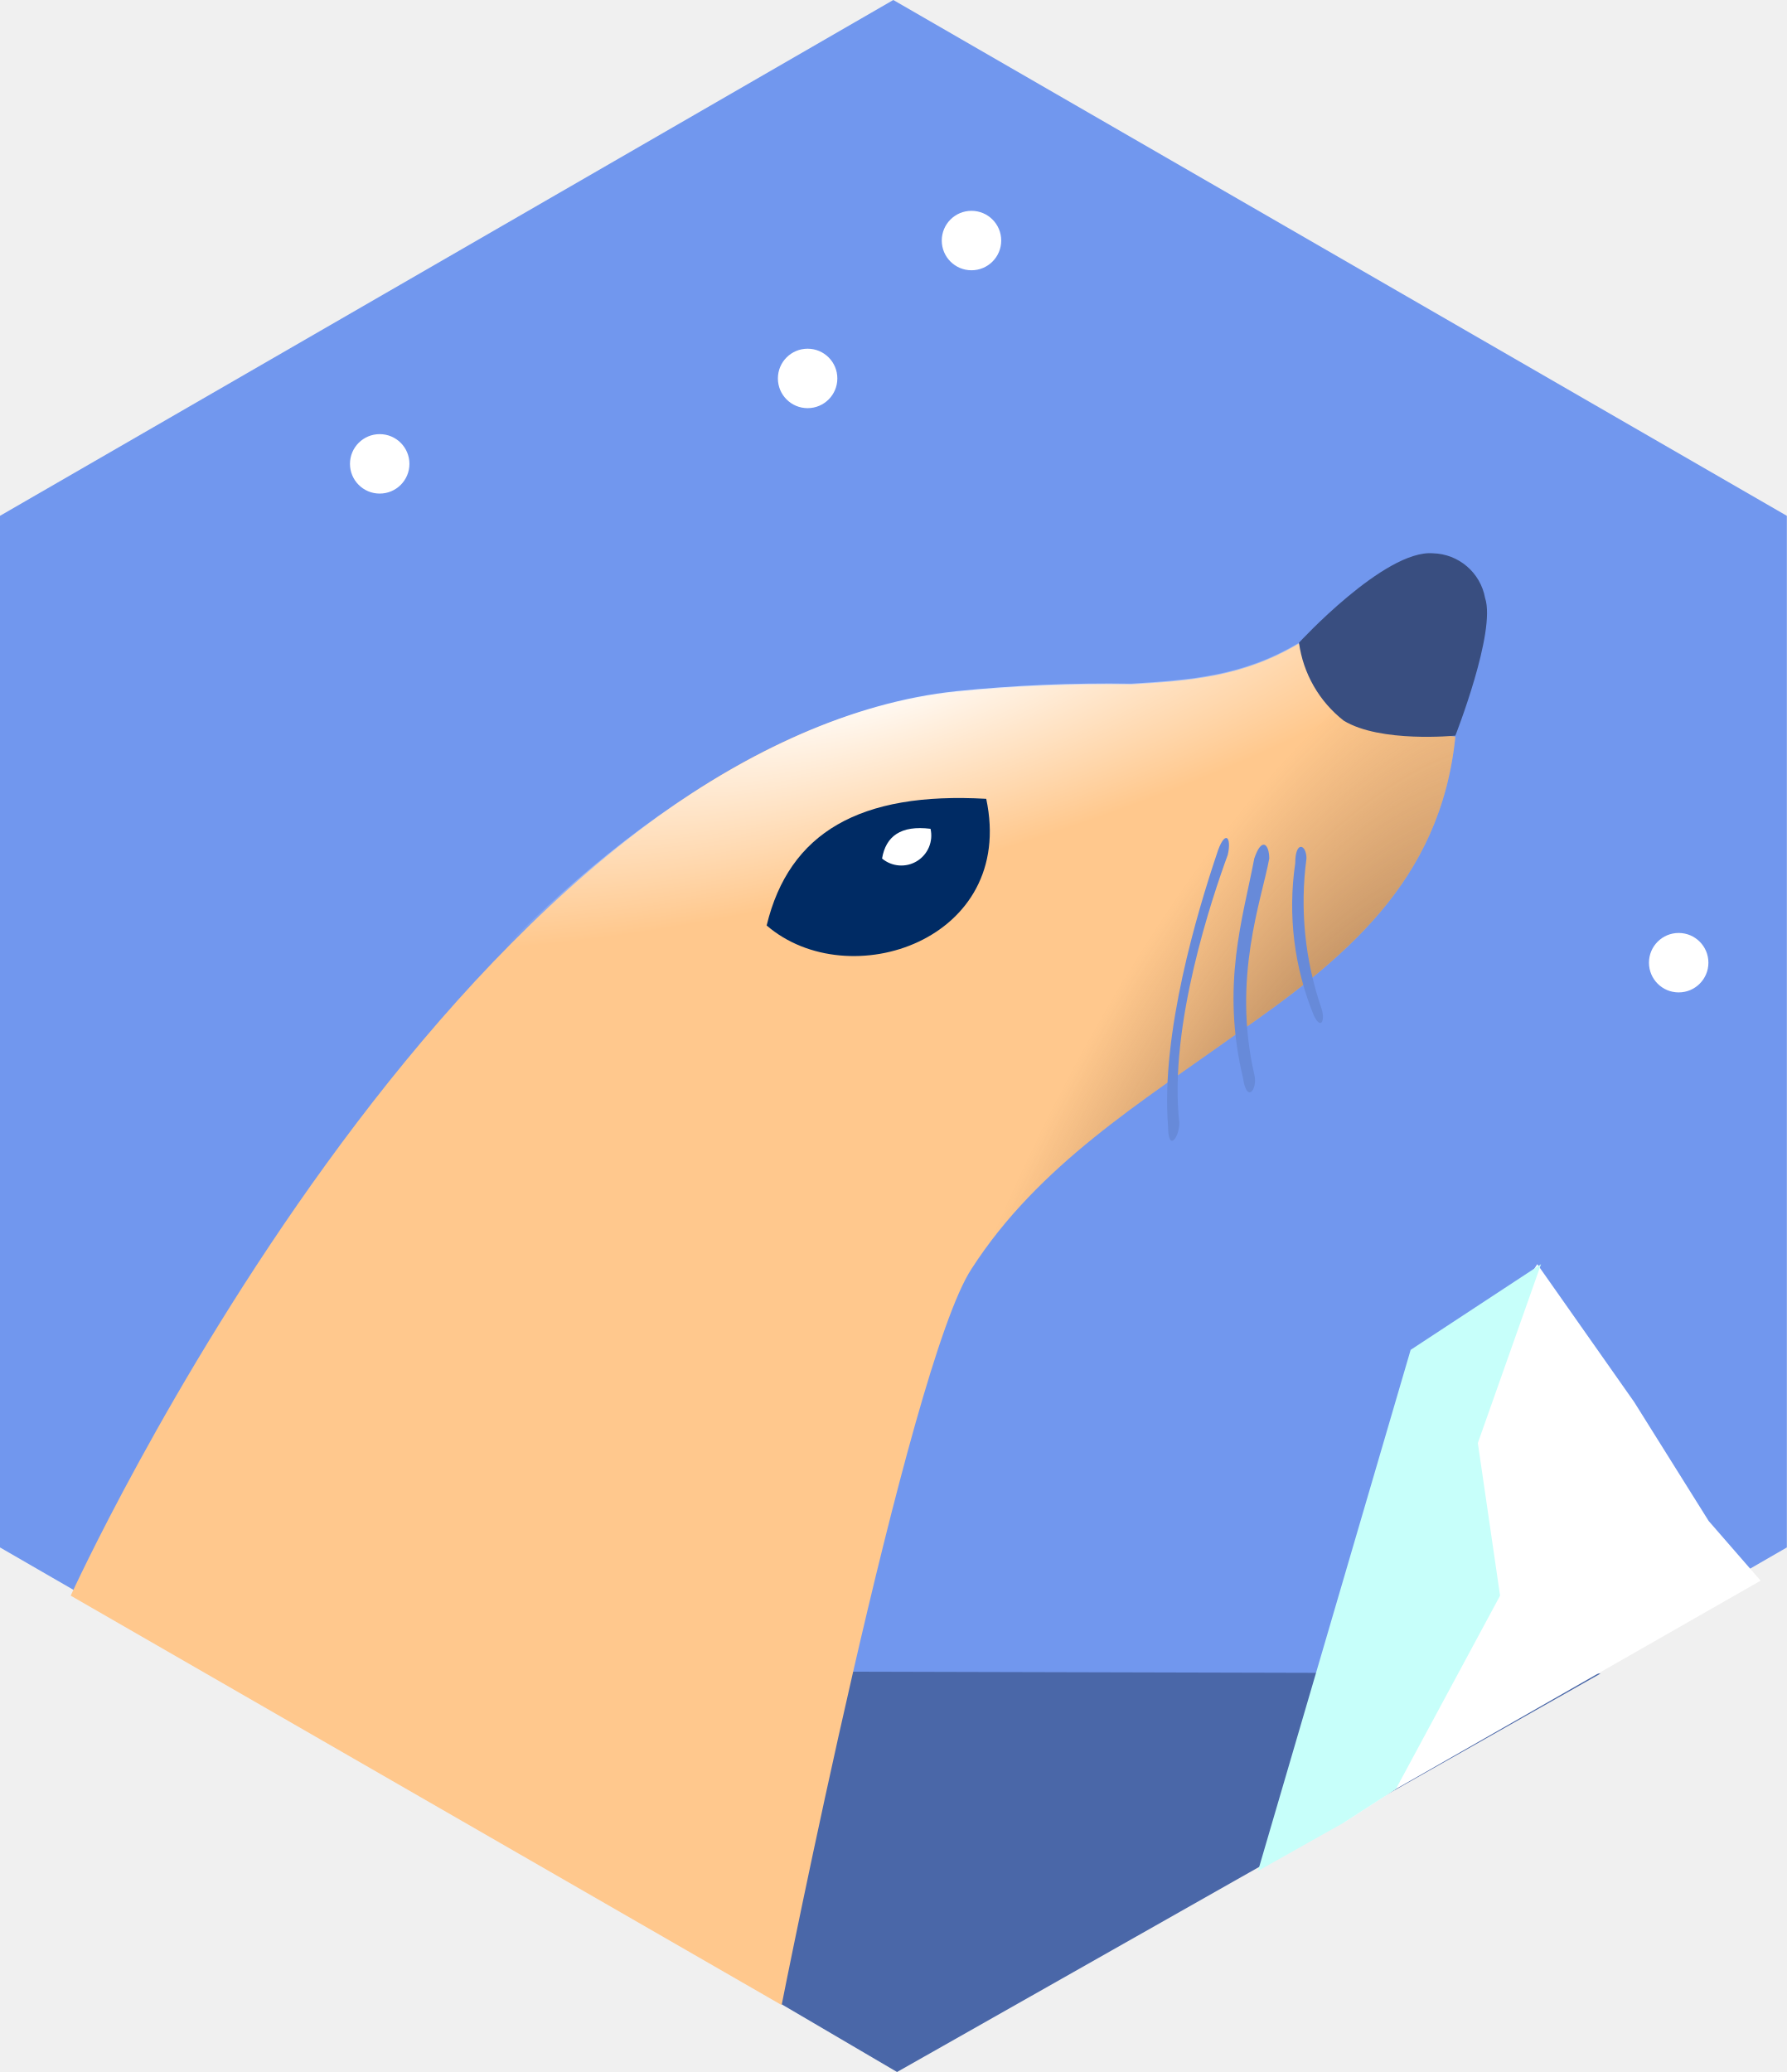
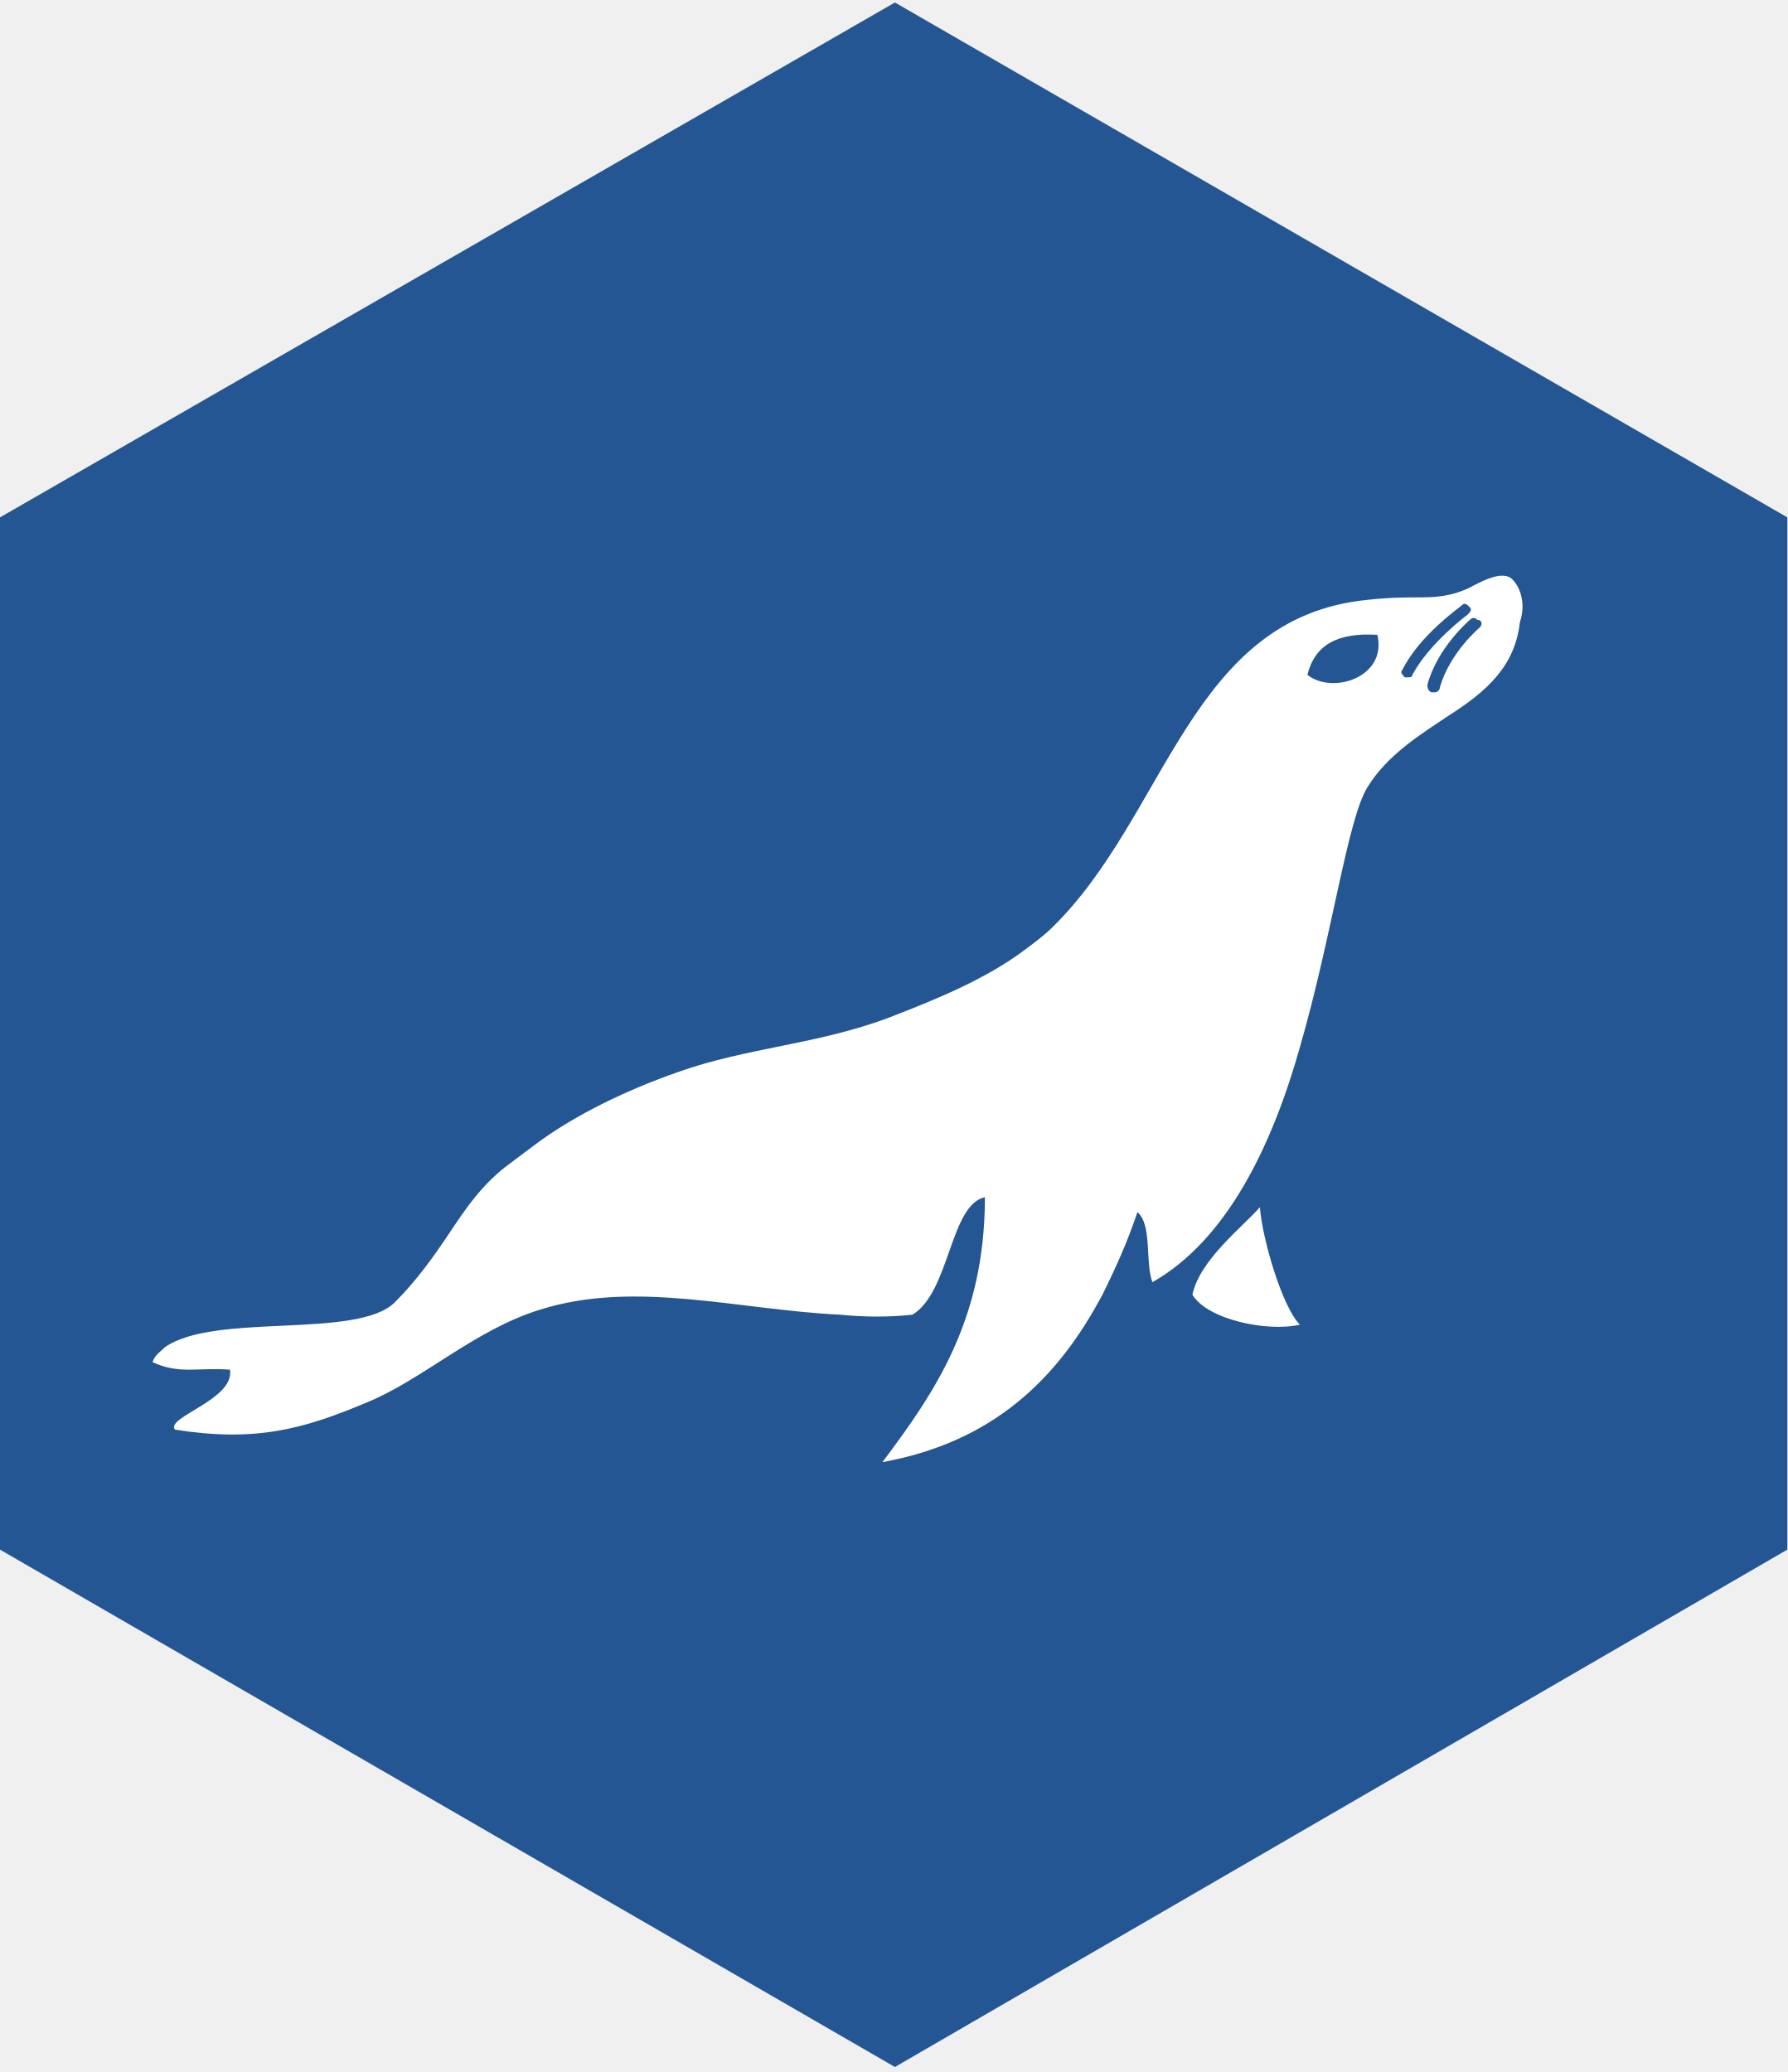
- <svg xmlns="http://www.w3.org/2000/svg" id="Layer_1" data-name="Layer 1" viewBox="0 0 71.53 82.95">
-   <defs>
-     <style>.cls-1{fill:#7197ee;}.cls-2{fill:#fff;}.cls-3{fill:#4a67a8;}.cls-4{fill:#ffc88d;}.cls-5{fill:url(#radial-gradient);}.cls-6{fill:url(#radial-gradient-2);}.cls-7{fill:#002b64;}.cls-8{fill:#678ad9;}.cls-9{fill:#394e80;}.cls-10{fill:#c7fffa;}</style>
-     <radialGradient id="radial-gradient" cx="1443.09" cy="-4208.57" r="34.01" gradientTransform="matrix(0.38, -0.93, 0.36, 0.15, 1019.01, 2029.4)" gradientUnits="userSpaceOnUse">
-       <stop offset="0" stop-color="#543824" />
-       <stop offset="1" stop-color="#8b5e3c" stop-opacity="0" />
-     </radialGradient>
-     <radialGradient id="radial-gradient-2" cx="297.45" cy="-631.86" r="19.3" gradientTransform="matrix(0.11, 0.39, 1.45, -0.4, 919.41, -341.21)" gradientUnits="userSpaceOnUse">
-       <stop offset="0" stop-color="#fff" />
-       <stop offset="1" stop-color="#fff" stop-opacity="0" />
-     </radialGradient>
-   </defs>
-   <polygon class="cls-1" points="71.53 61.95 35.76 82.6 0 61.95 0 20.65 35.76 0 71.53 20.65 71.53 61.95" />
-   <g id="hex-maria-db">
-     <circle class="cls-2" cx="32.33" cy="15.15" r="1.19" />
-     <circle class="cls-2" cx="38.89" cy="9.63" r="1.19" />
-     <circle class="cls-2" cx="15.2" cy="18.57" r="1.19" />
-     <circle class="cls-2" cx="67.2" cy="38.54" r="1.19" />
-     <polygon class="cls-3" points="35.91 82.95 8.49 66.86 64.07 67 35.91 82.95" />
-     <path id="path3352" class="cls-4" d="M32.14,80.47S37.21,54.84,39.74,51c2.68-4.17,6.85-6.71,10.58-9.39,4.32-3,8.2-6.11,8.79-11.92-4.47-.45-5.51-1.49-6.26-3.73-2.24,1.34-4.32,1.49-6.71,1.64a59.93,59.93,0,0,0-7,.3C19.18,30,3.68,64.08,3.68,64.08Z" transform="translate(-0.85 -0.2)" />
-     <path id="path3352-2" data-name="path3352" class="cls-5" d="M32.14,80.47S37.21,54.84,39.74,51c2.68-4.17,6.85-6.71,10.58-9.39,4.32-3,8.2-6.11,8.79-11.92-4.47-.45-5.51-1.49-6.26-3.73-2.24,1.34-4.32,1.49-6.71,1.64a59.93,59.93,0,0,0-7,.3C19.18,30,3.68,64.08,3.68,64.08Z" transform="translate(-0.85 -0.2)" />
-     <path id="path4028" class="cls-6" d="M52.85,25.93c-2.24,1.34-4.32,1.49-6.71,1.64a59.93,59.93,0,0,0-7,.3c-8.49.89-16.39,8-21,13.41L36.76,60.05c1-4.17,1.94-7.45,3-9.09,2.68-4.17,6.85-6.71,10.58-9.39,4.32-3,8-6.11,8.79-11.92C54.64,29.36,53.6,28.31,52.85,25.93Z" transform="translate(-0.85 -0.2)" />
-     <path id="path3880" class="cls-7" d="M31.54,37.25c3.28,2.83,10,.6,8.79-5.07C35.27,31.89,32.44,33.53,31.54,37.25Z" transform="translate(-0.85 -0.2)" />
-     <path id="path3880-2" data-name="path3880" class="cls-2" d="M36.16,34.57a1.2,1.2,0,0,0,1.94-1.19C36.91,33.23,36.31,33.68,36.16,34.57Z" transform="translate(-0.85 -0.2)" />
-     <path id="path3882" class="cls-8" d="M53.15,34.57a13.1,13.1,0,0,0,.6,6c0.15,0.45,0,.89-0.3.3a11.63,11.63,0,0,1-.75-6.11C52.7,33.83,53.15,34,53.15,34.57Z" transform="translate(-0.85 -0.2)" />
-     <path id="path3884" class="cls-8" d="M51.66,34.57c-0.3,1.64-1.49,4.77-.6,8.64,0.15,0.6-.3,1.19-0.45.15-0.89-3.73,0-6.41.45-8.79C51.36,33.68,51.66,34,51.66,34.57Z" transform="translate(-0.85 -0.2)" />
-     <path id="path3888" class="cls-8" d="M50,34.42c-0.6,1.64-2.38,6.85-1.94,10.73,0,0.6-.45,1.19-0.45.15-0.3-3.73,1.19-8.64,1.94-10.88C49.87,33.38,50.17,33.68,50,34.42Z" transform="translate(-0.85 -0.2)" />
-     <path class="cls-9" d="M52.85,25.93s3.43-3.73,5.36-3.58a2.18,2.18,0,0,1,2.09,1.79c0.45,1.34-1.19,5.51-1.19,5.51s-3,.3-4.47-0.6A4.78,4.78,0,0,1,52.85,25.93Z" transform="translate(-0.85 -0.2)" />
-     <polygon class="cls-2" points="70.48 63.28 55.88 71.62 53.79 72.97 54.69 61.04 61.54 50.61 65.42 56.13 68.4 60.89 70.48 63.28" />
-     <polygon class="cls-10" points="59.16 57.77 60.05 63.88 55.88 71.62 53.79 72.97 50.36 74.9 56.47 54.04 61.69 50.61 59.16 57.77" />
+ <svg xmlns="http://www.w3.org/2000/svg" version="1.1" id="Layer_1" x="0px" y="0px" viewBox="0 0 71.5 82.9" enable-background="new 0 0 71.5 82.9" xml:space="preserve">
+   <polygon fill="#245693" points="71.5,62 35.8,82.7 0,62 0,20.7 35.8,0.1 71.5,20.7 " />
+   <g>
+     <path fill="#FFFFFF" d="M47.7,51.8c0.6,1,3,1.5,4.3,1.2c-0.7-0.7-1.5-3.4-1.6-4.7C49.7,49.1,48,50.4,47.7,51.8z" />
+     <path fill="#FFFFFF" d="M60.4,23.1c-0.4-0.2-1,0.1-1.4,0.3c-0.7,0.4-1.4,0.5-2.1,0.5c-0.6,0-1.3,0-2.2,0.1   c-7.1,0.7-8,8.6-12.6,13.1c-0.3,0.3-0.7,0.6-1.1,0.9c-1.6,1.2-3.6,2-5.4,2.7c-2.9,1.1-5.7,1.2-8.5,2.2c-2,0.7-4.1,1.7-5.7,2.9   c-0.4,0.3-0.8,0.6-1.2,0.9c-1,0.8-1.6,1.7-2.2,2.6c-0.6,0.9-1.3,1.9-2.2,2.8c-1.5,1.5-7.2,0.4-9.2,1.8c-0.2,0.2-0.4,0.3-0.5,0.6   c1.1,0.5,1.8,0.2,3.1,0.3c0.2,1.2-2.6,1.9-2.2,2.4c3.2,0.5,5.1,0,7.7-1.1c2.2-0.9,4.3-2.9,6.9-3.7c3.8-1.2,7.9,0,12,0.2   c1,0.1,2,0.1,2.9,0c1.5-0.9,1.5-4.4,2.9-4.7c0,4.9-2,7.8-4.1,10.6c4.4-0.8,7-3.3,8.8-6.7c0.5-1,1-2.1,1.4-3.3   c0.6,0.5,0.3,2,0.6,2.8c3-1.7,4.8-5.5,5.9-9.4c1.3-4.5,1.9-9.1,2.7-10.4c0.8-1.3,2.1-2.1,3.3-2.9c1.4-0.9,2.6-1.9,2.8-3.7   C61.1,24,60.7,23.3,60.4,23.1z M52.3,27c0.3-1.2,1.2-1.7,2.8-1.6C55.5,27.1,53.3,27.8,52.3,27z M56.3,27.1c0,0-0.1,0-0.1,0   c-0.1-0.1-0.2-0.2-0.1-0.3c0.7-1.4,2.3-2.5,2.4-2.6c0.1-0.1,0.2,0,0.3,0.1c0.1,0.1,0,0.2-0.1,0.3c0,0-1.5,1.1-2.2,2.4   C56.5,27.1,56.4,27.1,56.3,27.1z M59.2,25.1c0,0-1.2,1-1.6,2.4c0,0.1-0.1,0.2-0.2,0.2c0,0,0,0-0.1,0c-0.1,0-0.2-0.1-0.2-0.3   c0.4-1.5,1.7-2.6,1.7-2.6c0.1-0.1,0.2-0.1,0.3,0C59.3,24.8,59.3,25,59.2,25.1z" />
  </g>
</svg>
